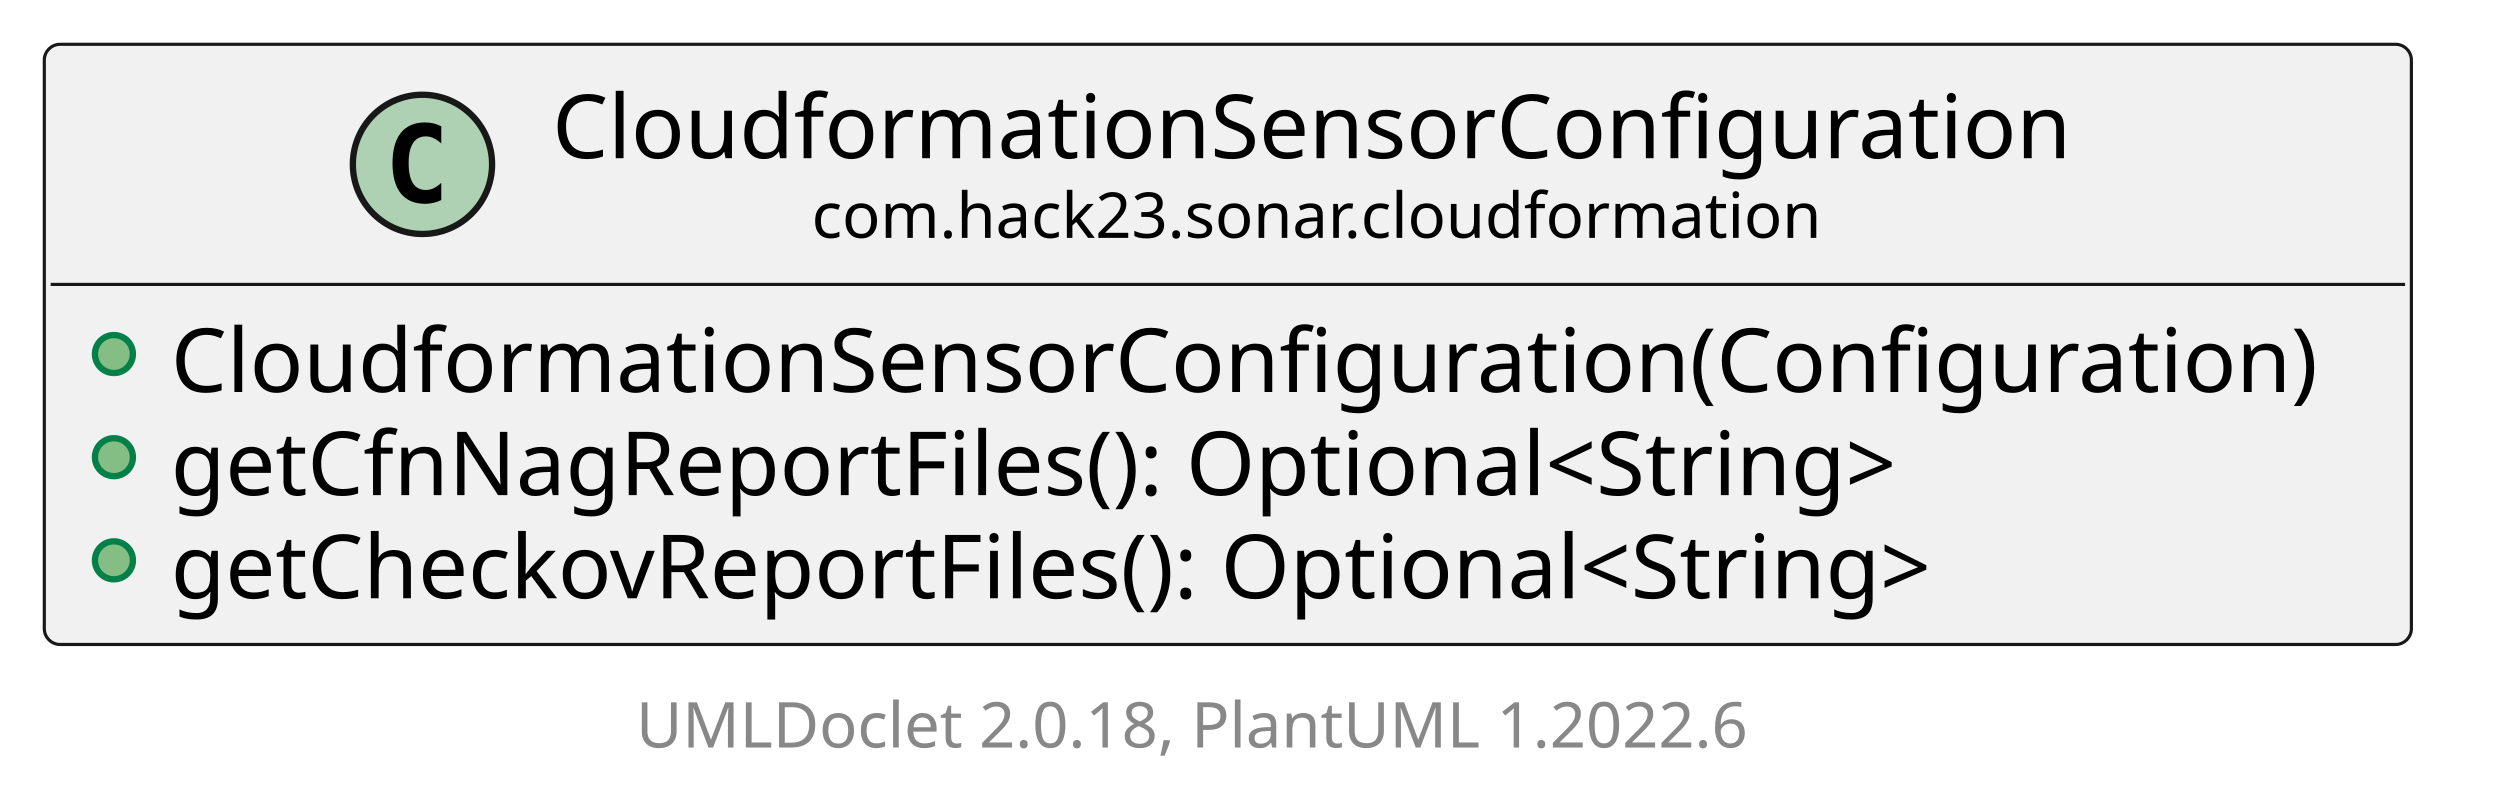
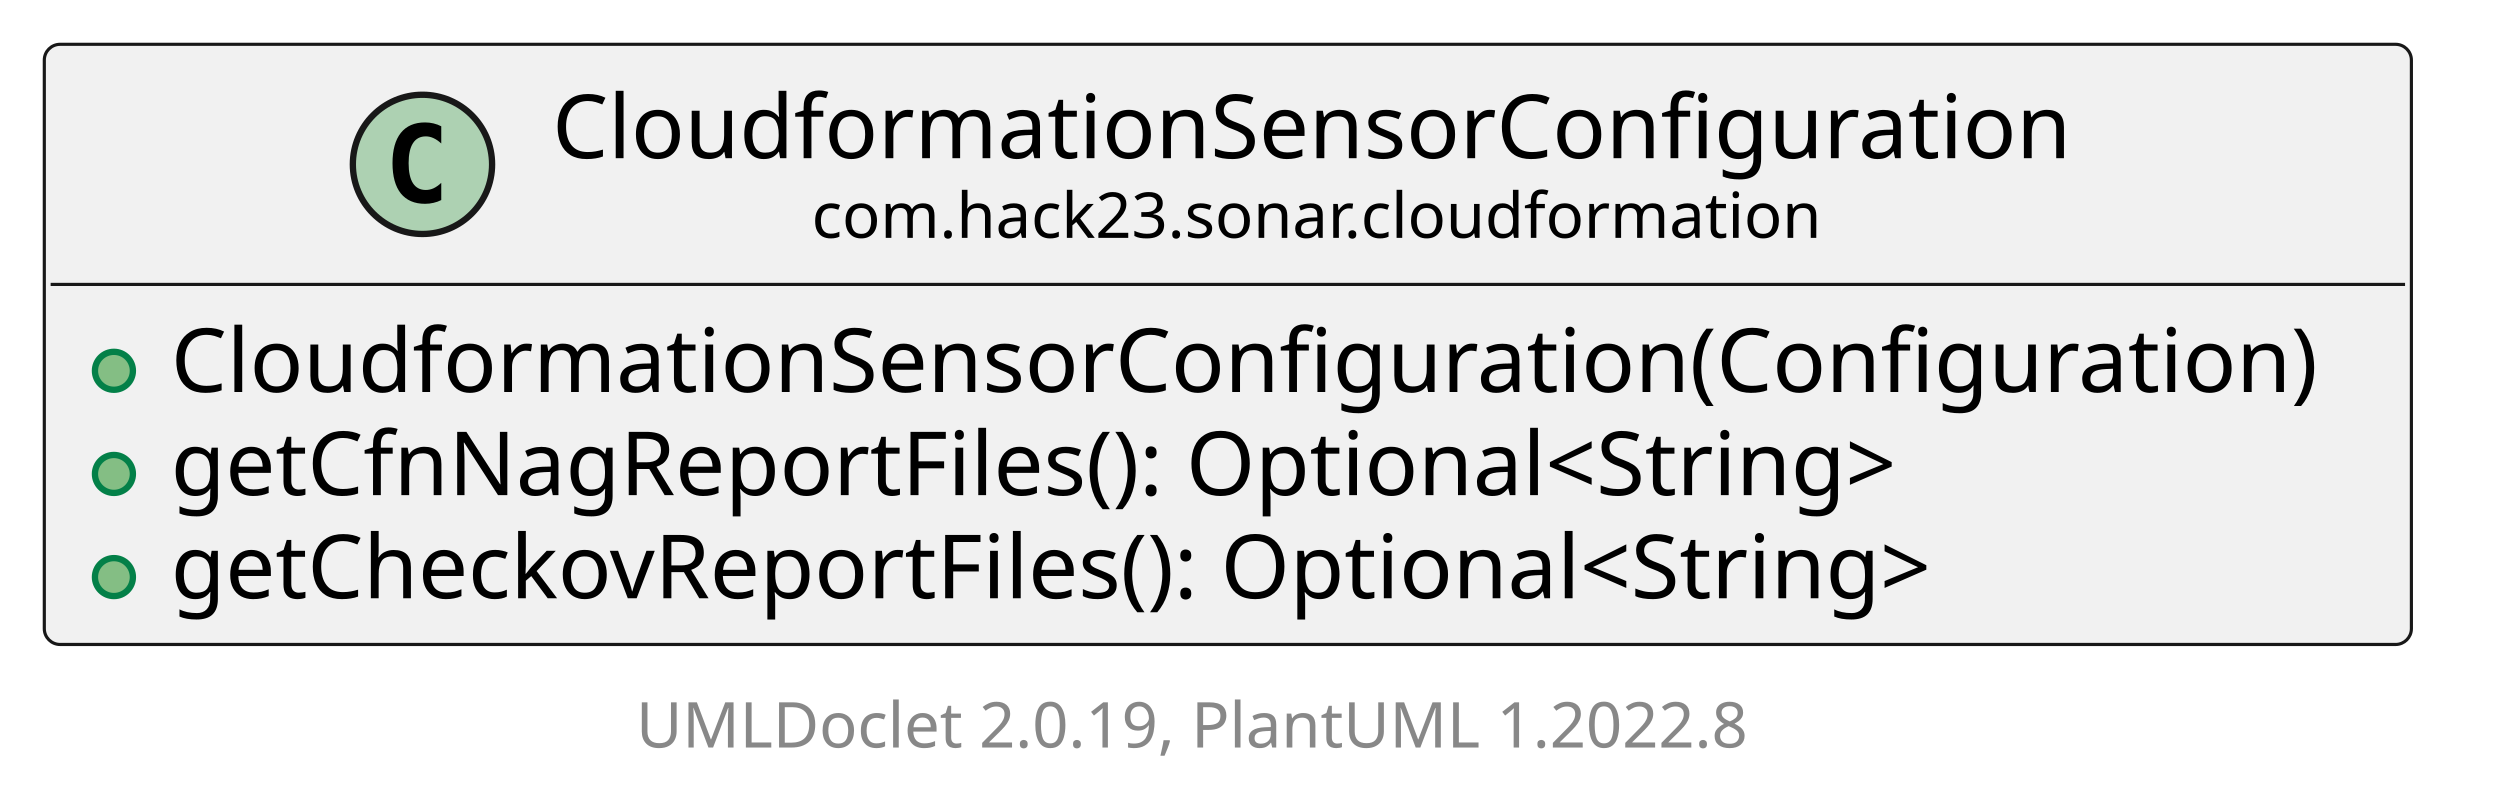
<svg xmlns="http://www.w3.org/2000/svg" xmlns:xlink="http://www.w3.org/1999/xlink" contentStyleType="text/css" height="128px" preserveAspectRatio="none" style="width:395px;height:128px;background:#FFFFFF;" version="1.1" viewBox="0 0 395 128" width="395px" zoomAndPan="magnify">
  <defs />
  <g>
    <a href="CloudformationSensorConfiguration.html" target="_top" title="CloudformationSensorConfiguration.html" xlink:actuate="onRequest" xlink:href="CloudformationSensorConfiguration.html" xlink:show="new" xlink:title="CloudformationSensorConfiguration.html" xlink:type="simple">
      <g id="elem_com.hack23.sonar.cloudformation.CloudformationSensorConfiguration">
        <rect codeLine="5" fill="#F1F1F1" height="94.828" id="com.hack23.sonar.cloudformation.CloudformationSensorConfiguration" rx="2.5" ry="2.5" style="stroke:#181818;stroke-width:0.5;" width="374" x="7" y="7" />
        <ellipse cx="66.75" cy="25.969" fill="#ADD1B2" rx="11" ry="11" style="stroke:#181818;stroke-width:1.0;" />
        <path d="M69.719,31.609 Q69.141,31.906 68.5,32.047 Q67.859,32.203 67.156,32.203 Q64.656,32.203 63.328,30.562 Q62.016,28.906 62.016,25.781 Q62.016,22.656 63.328,21 Q64.656,19.344 67.156,19.344 Q67.859,19.344 68.5,19.5 Q69.156,19.656 69.719,19.953 L69.719,22.672 Q69.094,22.094 68.5,21.828 Q67.906,21.547 67.281,21.547 Q65.938,21.547 65.25,22.625 Q64.562,23.688 64.562,25.781 Q64.562,27.875 65.25,28.953 Q65.938,30.016 67.281,30.016 Q67.906,30.016 68.5,29.75 Q69.094,29.469 69.719,28.891 L69.719,31.609 Z " fill="#000000" />
        <text fill="#000000" font-family="sans-serif" font-size="14" lengthAdjust="spacing" textLength="246" x="87.25" y="24.995">CloudformationSensorConfiguration</text>
        <text fill="#000000" font-family="sans-serif" font-size="10" lengthAdjust="spacing" textLength="164" x="128.25" y="37.579">com.hack23.sonar.cloudformation</text>
        <line style="stroke:#181818;stroke-width:0.5;" x1="8" x2="380" y1="44.938" y2="44.938" />
-         <ellipse cx="18" cy="55.938" fill="#84BE84" rx="3" ry="3" style="stroke:#038048;stroke-width:1.0;" />
+         <ellipse cx="18" cy="58.586" fill="#84BE84" rx="3" ry="3" style="stroke:#038048;stroke-width:1.0;" />
        <text fill="#000000" font-family="sans-serif" font-size="14" lengthAdjust="spacing" textLength="348" x="27" y="61.933">CloudformationSensorConfiguration(Configuration)</text>
-         <ellipse cx="18" cy="72.234" fill="#84BE84" rx="3" ry="3" style="stroke:#038048;stroke-width:1.0;" />
+         <ellipse cx="18" cy="74.883" fill="#84BE84" rx="3" ry="3" style="stroke:#038048;stroke-width:1.0;" />
        <text fill="#000000" font-family="sans-serif" font-size="14" lengthAdjust="spacing" textLength="291" x="27" y="78.23">getCfnNagReportFiles(): Optional&lt;String&gt;</text>
-         <ellipse cx="18" cy="88.531" fill="#84BE84" rx="3" ry="3" style="stroke:#038048;stroke-width:1.0;" />
+         <ellipse cx="18" cy="91.18" fill="#84BE84" rx="3" ry="3" style="stroke:#038048;stroke-width:1.0;" />
        <text fill="#000000" font-family="sans-serif" font-size="14" lengthAdjust="spacing" textLength="301" x="27" y="94.526">getCheckovReportFiles(): Optional&lt;String&gt;</text>
      </g>
    </a>
-     <rect height="11.641" style="stroke:#00000000;stroke-width:1.0;fill:none;" width="186" x="100.5" y="108.828" />
-     <text fill="#888888" font-family="sans-serif" font-size="10" lengthAdjust="spacing" textLength="186" x="100.5" y="118.11">UMLDoclet 2.0.18, PlantUML 1.2022.6</text>
+     <rect fill="none" height="11.641" style="stroke:none;stroke-width:1.0;" width="186" x="100.5" y="108.828" />
+     <text fill="#888888" font-family="sans-serif" font-size="10" lengthAdjust="spacing" textLength="186" x="100.5" y="118.11">UMLDoclet 2.0.19, PlantUML 1.2022.8</text>
  </g>
</svg>
